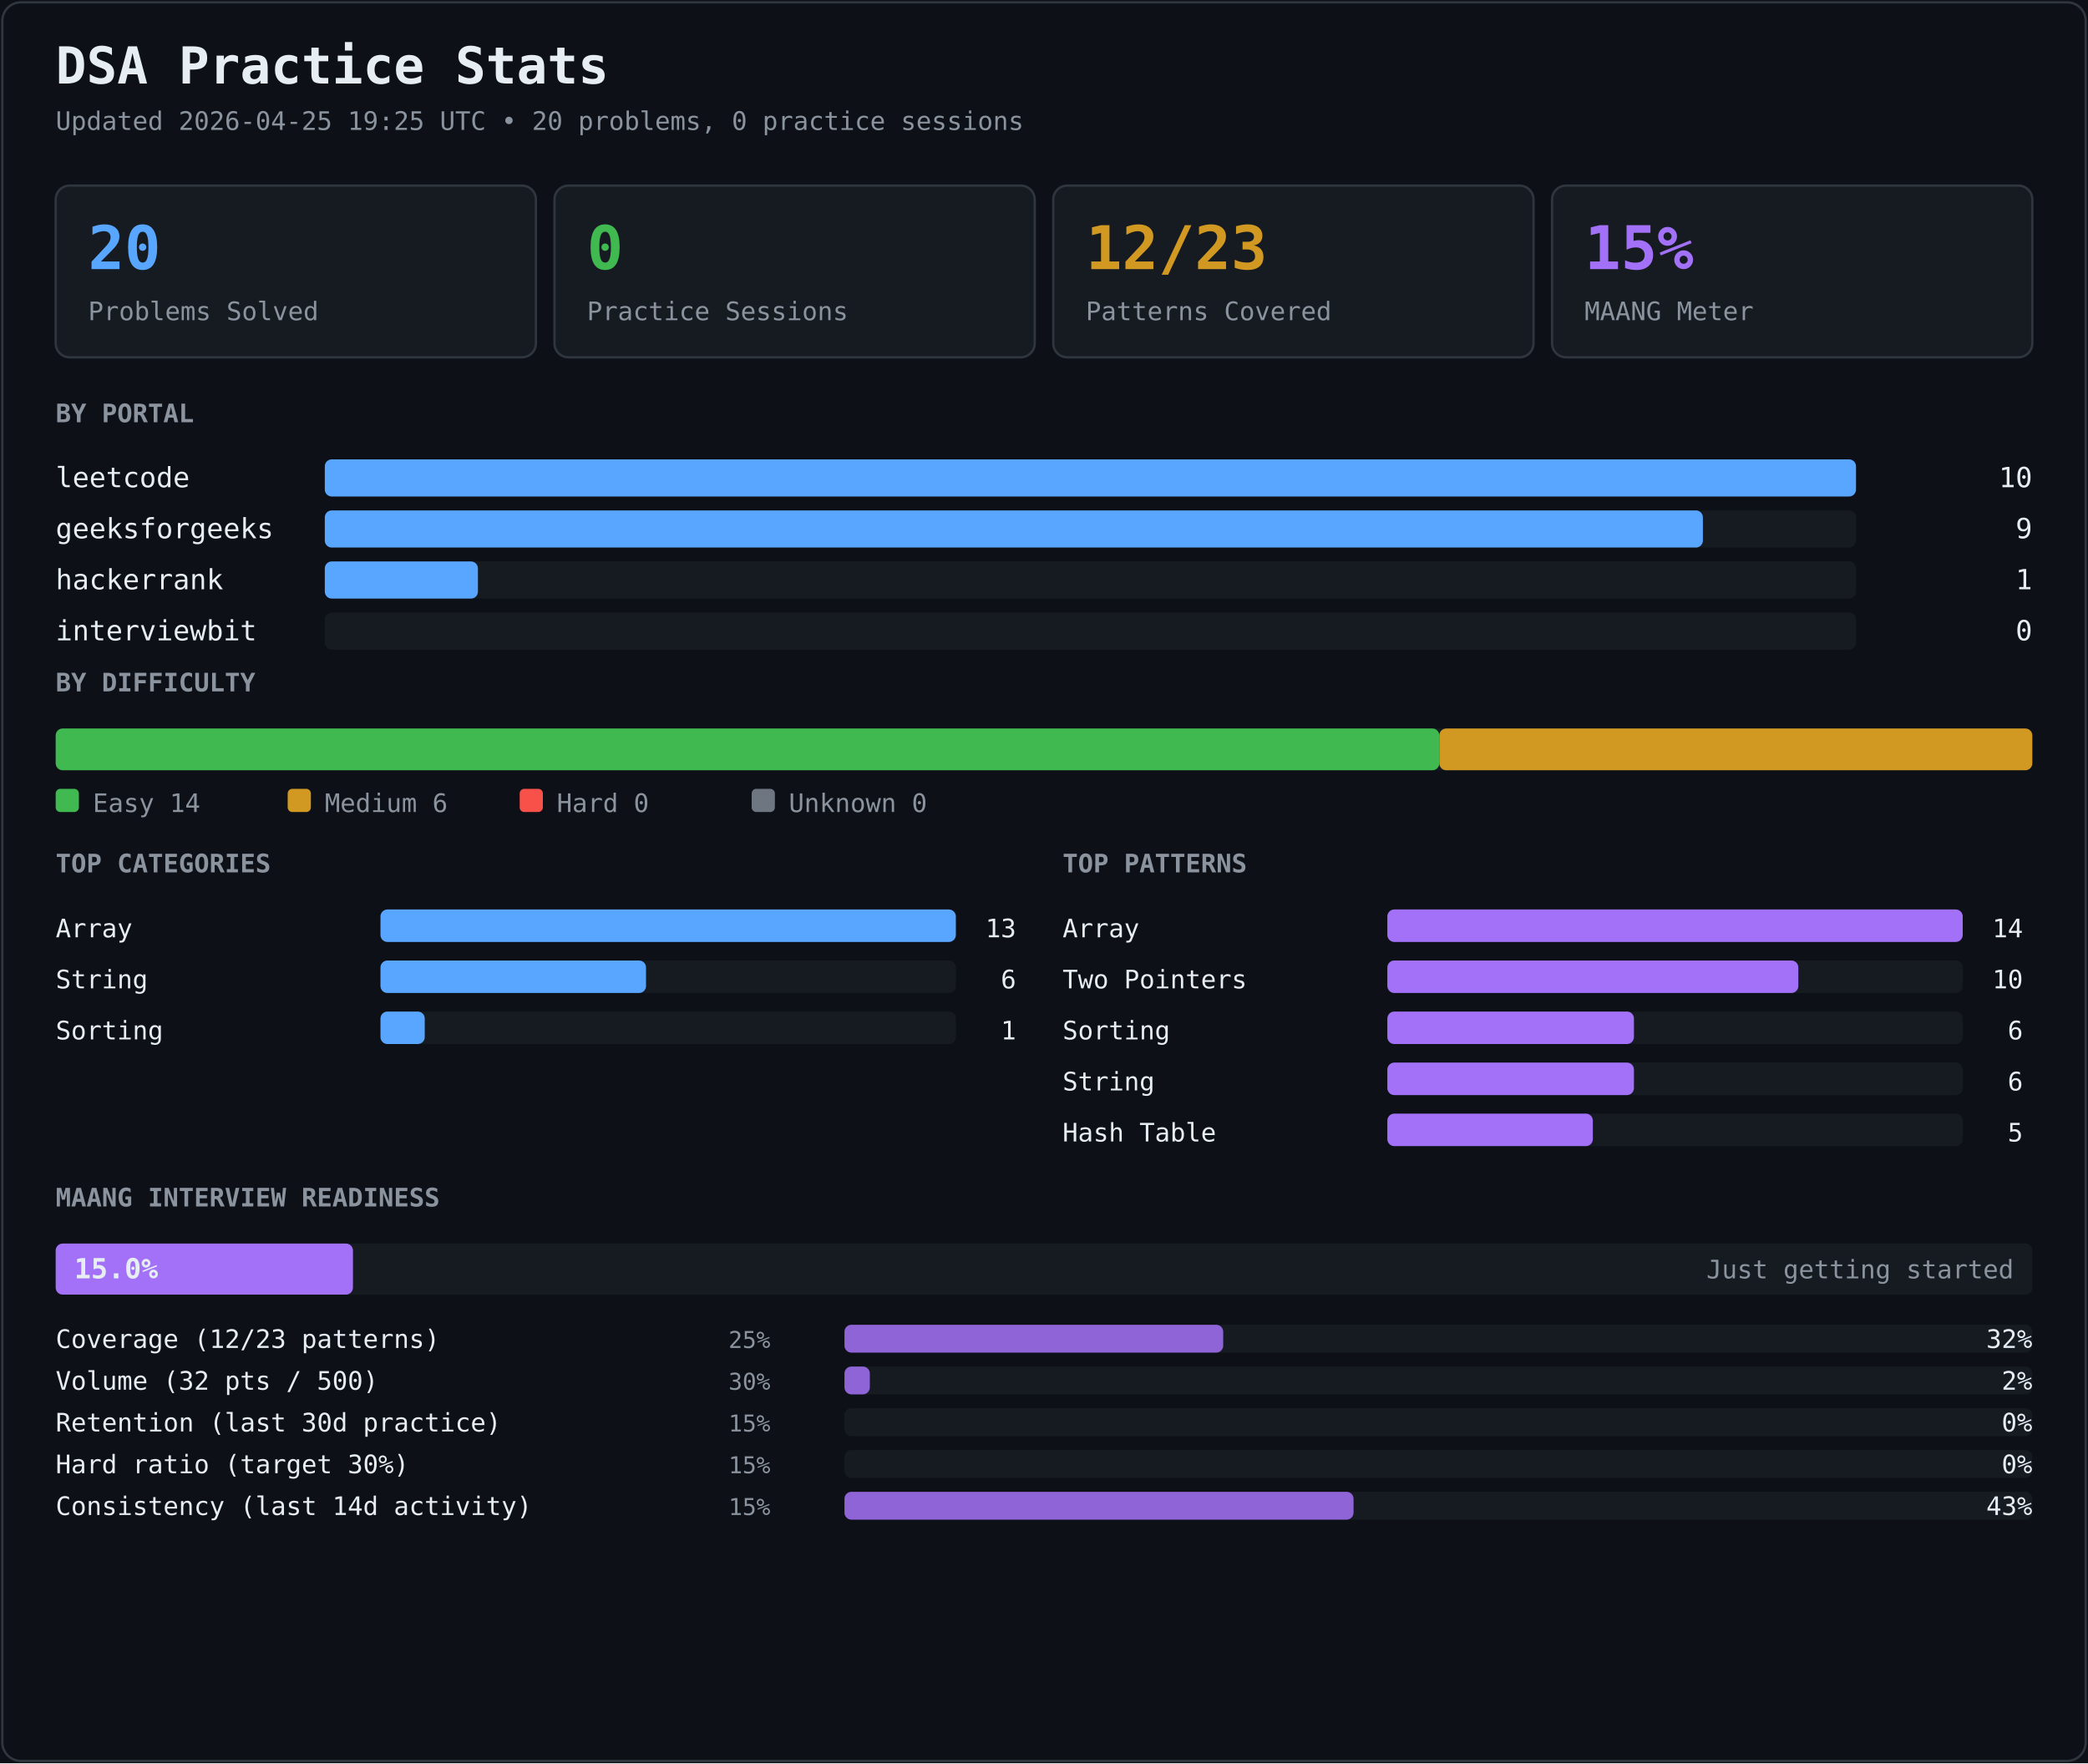
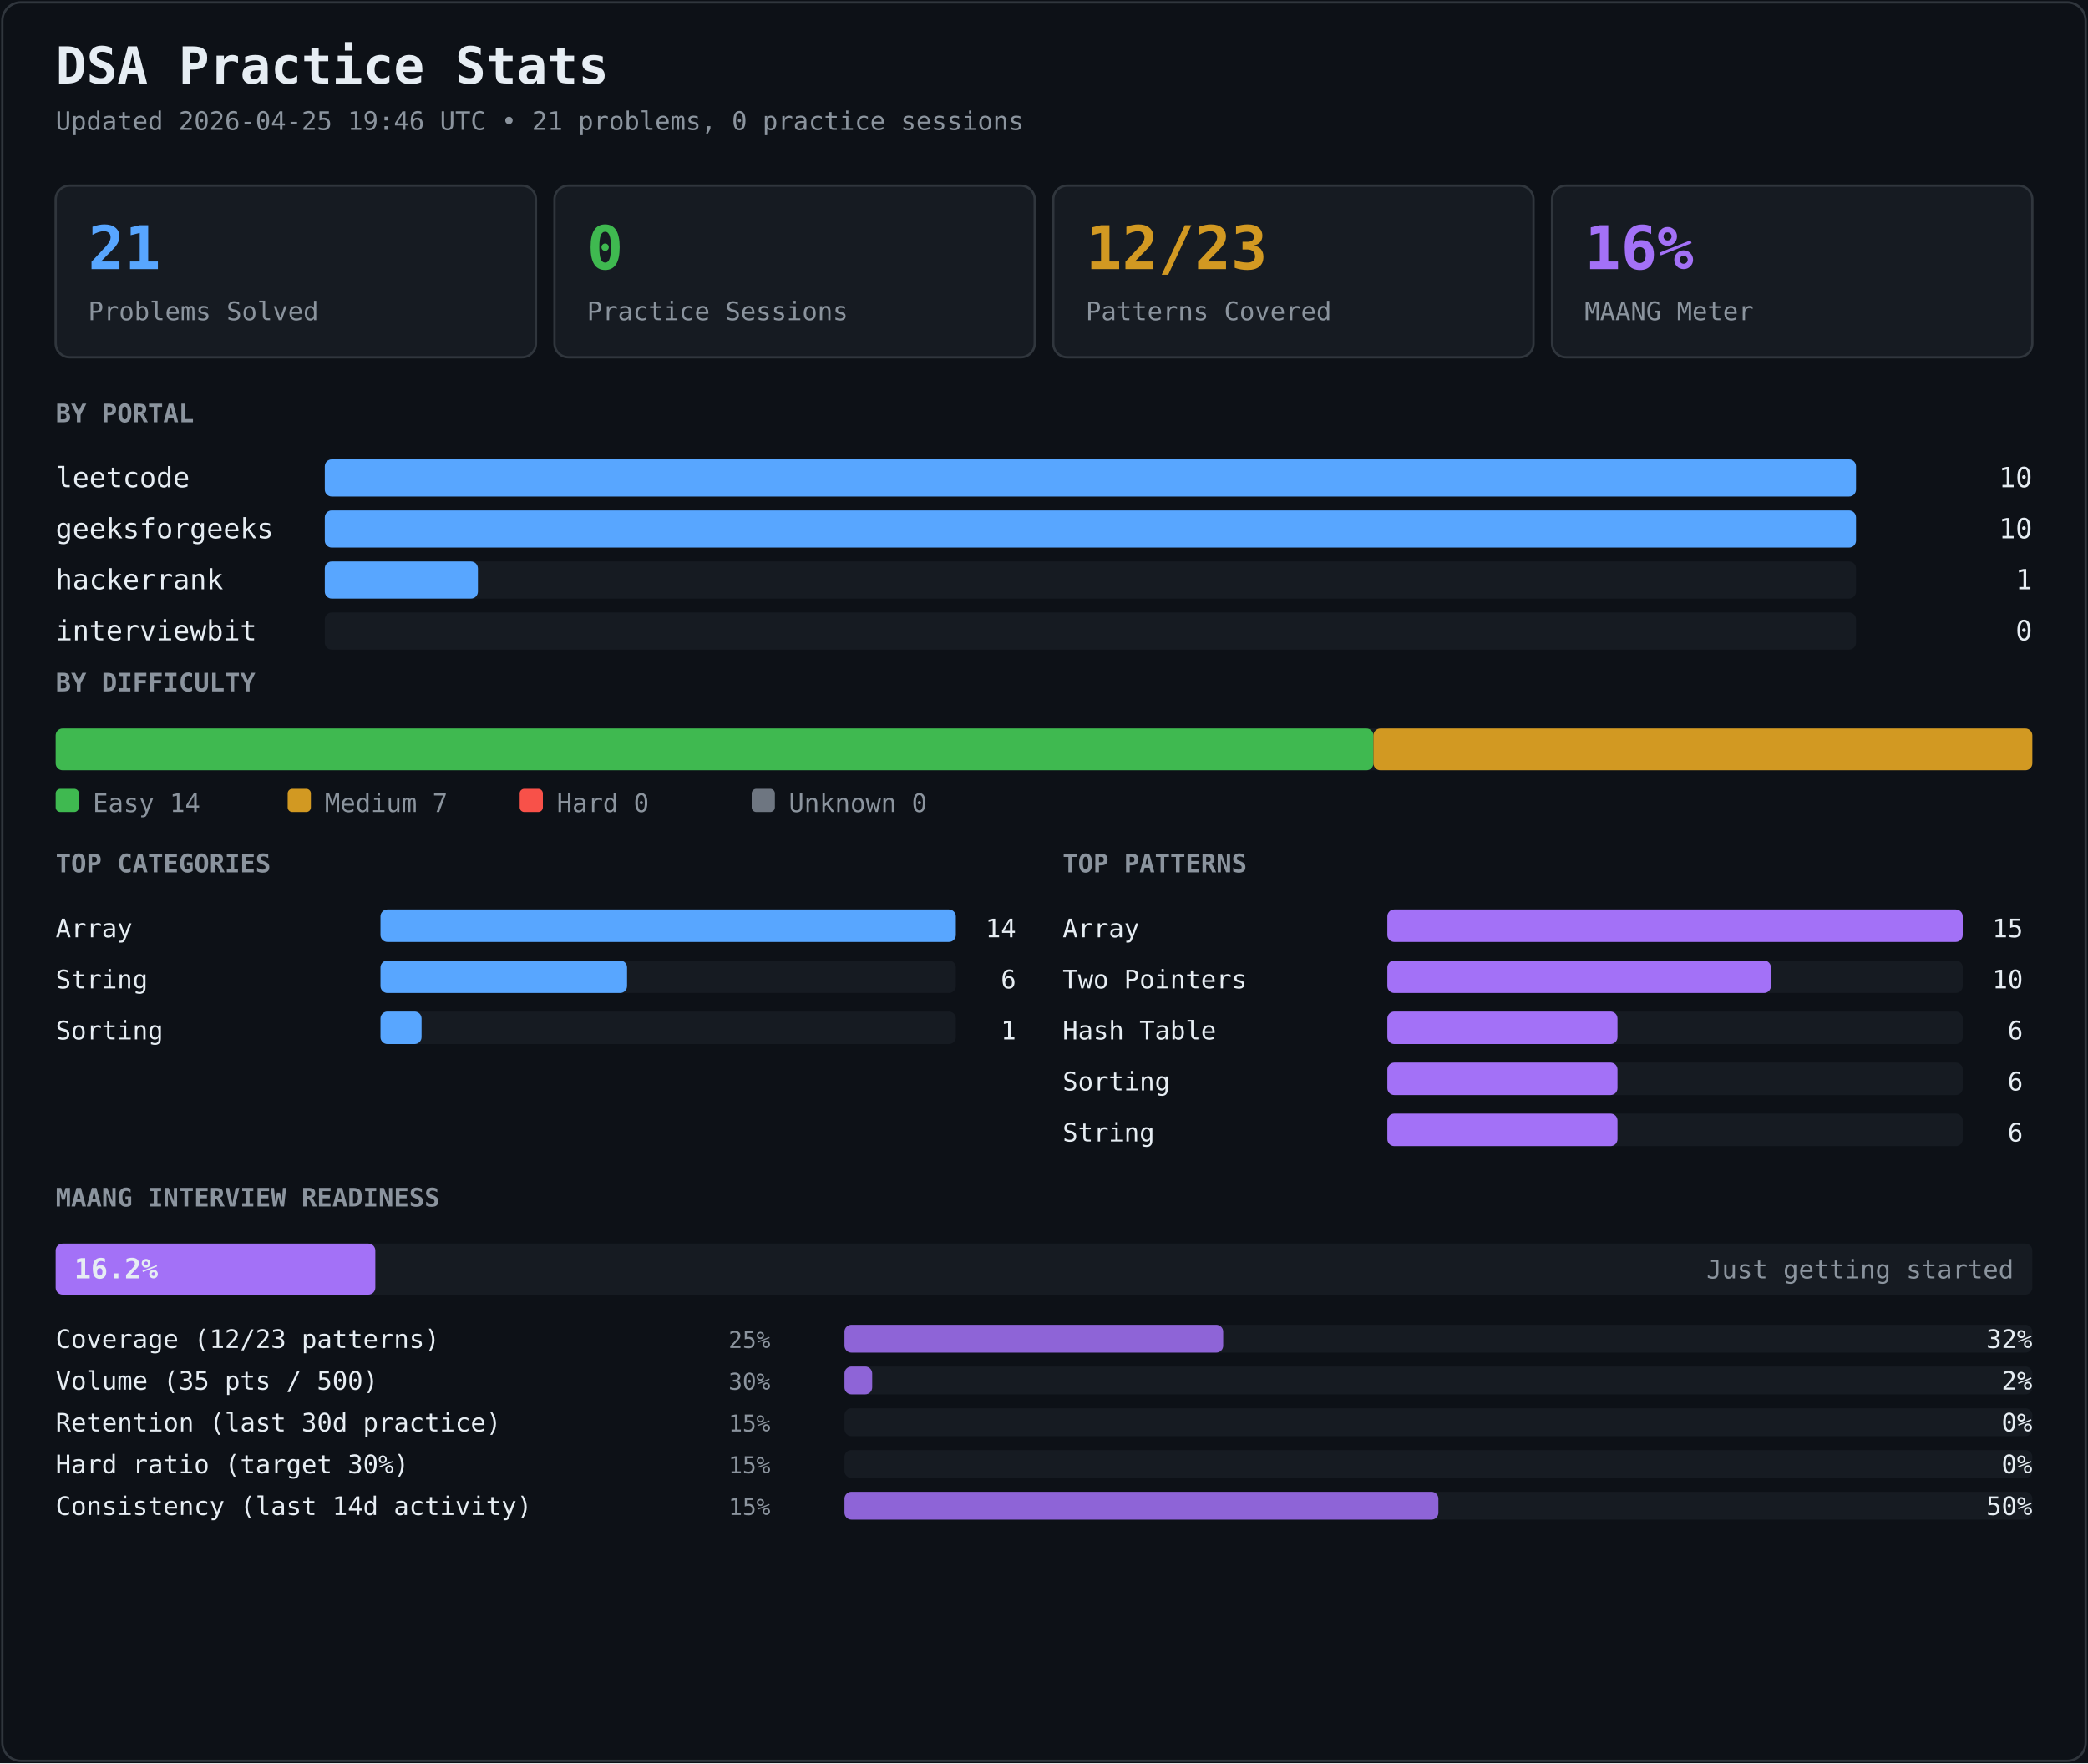
<svg xmlns="http://www.w3.org/2000/svg" width="900" height="760" viewBox="0 0 900 760">
  <rect width="900" height="760" fill="#0d1117" />
  <rect x="1" y="1" width="898" height="758" fill="none" stroke="#30363d" rx="8" />
  <text x="24" y="36" font-family="ui-monospace, SFMono-Regular, Menlo, Consolas, monospace" font-size="22" font-weight="700" fill="#e6edf3" text-anchor="start">DSA Practice Stats</text>
-   <text x="24" y="56" font-family="ui-monospace, SFMono-Regular, Menlo, Consolas, monospace" font-size="11" font-weight="400" fill="#8b949e" text-anchor="start">Updated 2026-04-25 19:25 UTC • 20 problems, 0 practice sessions</text>
+   <text x="24" y="56" font-family="ui-monospace, SFMono-Regular, Menlo, Consolas, monospace" font-size="11" font-weight="400" fill="#8b949e" text-anchor="start">Updated 2026-04-25 19:46 UTC • 21 problems, 0 practice sessions</text>
  <rect x="24" y="80" width="207" height="74" rx="6" fill="#161b22" stroke="#30363d" />
-   <text x="38" y="116" font-family="ui-monospace, SFMono-Regular, Menlo, Consolas, monospace" font-size="26" font-weight="700" fill="#58a6ff" text-anchor="start">20</text>
+   <text x="38" y="116" font-family="ui-monospace, SFMono-Regular, Menlo, Consolas, monospace" font-size="26" font-weight="700" fill="#58a6ff" text-anchor="start">21</text>
  <text x="38" y="138" font-family="ui-monospace, SFMono-Regular, Menlo, Consolas, monospace" font-size="11" font-weight="400" fill="#8b949e" text-anchor="start">Problems Solved</text>
  <rect x="239" y="80" width="207" height="74" rx="6" fill="#161b22" stroke="#30363d" />
  <text x="253" y="116" font-family="ui-monospace, SFMono-Regular, Menlo, Consolas, monospace" font-size="26" font-weight="700" fill="#3fb950" text-anchor="start">0</text>
  <text x="253" y="138" font-family="ui-monospace, SFMono-Regular, Menlo, Consolas, monospace" font-size="11" font-weight="400" fill="#8b949e" text-anchor="start">Practice Sessions</text>
  <rect x="454" y="80" width="207" height="74" rx="6" fill="#161b22" stroke="#30363d" />
  <text x="468" y="116" font-family="ui-monospace, SFMono-Regular, Menlo, Consolas, monospace" font-size="26" font-weight="700" fill="#d29922" text-anchor="start">12/23</text>
  <text x="468" y="138" font-family="ui-monospace, SFMono-Regular, Menlo, Consolas, monospace" font-size="11" font-weight="400" fill="#8b949e" text-anchor="start">Patterns Covered</text>
  <rect x="669" y="80" width="207" height="74" rx="6" fill="#161b22" stroke="#30363d" />
-   <text x="683" y="116" font-family="ui-monospace, SFMono-Regular, Menlo, Consolas, monospace" font-size="26" font-weight="700" fill="#a371f7" text-anchor="start">15%</text>
+   <text x="683" y="116" font-family="ui-monospace, SFMono-Regular, Menlo, Consolas, monospace" font-size="26" font-weight="700" fill="#a371f7" text-anchor="start">16%</text>
  <text x="683" y="138" font-family="ui-monospace, SFMono-Regular, Menlo, Consolas, monospace" font-size="11" font-weight="400" fill="#8b949e" text-anchor="start">MAANG Meter</text>
  <text x="24" y="182" font-family="ui-monospace, SFMono-Regular, Menlo, Consolas, monospace" font-size="11" font-weight="700" fill="#8b949e" text-anchor="start">BY PORTAL</text>
  <text x="24" y="210" font-family="ui-monospace, SFMono-Regular, Menlo, Consolas, monospace" font-size="12" font-weight="400" fill="#e6edf3" text-anchor="start">leetcode</text>
  <rect x="140" y="198" width="660" height="16" rx="3" fill="#161b22" opacity="1" />
  <rect x="140" y="198" width="660" height="16" rx="3" fill="#58a6ff" opacity="1" />
  <text x="876" y="210" font-family="ui-monospace, SFMono-Regular, Menlo, Consolas, monospace" font-size="12" font-weight="400" fill="#e6edf3" text-anchor="end">10</text>
  <text x="24" y="232" font-family="ui-monospace, SFMono-Regular, Menlo, Consolas, monospace" font-size="12" font-weight="400" fill="#e6edf3" text-anchor="start">geeksforgeeks</text>
  <rect x="140" y="220" width="660" height="16" rx="3" fill="#161b22" opacity="1" />
-   <rect x="140" y="220" width="594" height="16" rx="3" fill="#58a6ff" opacity="1" />
-   <text x="876" y="232" font-family="ui-monospace, SFMono-Regular, Menlo, Consolas, monospace" font-size="12" font-weight="400" fill="#e6edf3" text-anchor="end">9</text>
+   <rect x="140" y="220" width="660" height="16" rx="3" fill="#58a6ff" opacity="1" />
+   <text x="876" y="232" font-family="ui-monospace, SFMono-Regular, Menlo, Consolas, monospace" font-size="12" font-weight="400" fill="#e6edf3" text-anchor="end">10</text>
  <text x="24" y="254" font-family="ui-monospace, SFMono-Regular, Menlo, Consolas, monospace" font-size="12" font-weight="400" fill="#e6edf3" text-anchor="start">hackerrank</text>
  <rect x="140" y="242" width="660" height="16" rx="3" fill="#161b22" opacity="1" />
  <rect x="140" y="242" width="66" height="16" rx="3" fill="#58a6ff" opacity="1" />
  <text x="876" y="254" font-family="ui-monospace, SFMono-Regular, Menlo, Consolas, monospace" font-size="12" font-weight="400" fill="#e6edf3" text-anchor="end">1</text>
  <text x="24" y="276" font-family="ui-monospace, SFMono-Regular, Menlo, Consolas, monospace" font-size="12" font-weight="400" fill="#e6edf3" text-anchor="start">interviewbit</text>
  <rect x="140" y="264" width="660" height="16" rx="3" fill="#161b22" opacity="1" />
  <text x="876" y="276" font-family="ui-monospace, SFMono-Regular, Menlo, Consolas, monospace" font-size="12" font-weight="400" fill="#e6edf3" text-anchor="end">0</text>
  <text x="24" y="298" font-family="ui-monospace, SFMono-Regular, Menlo, Consolas, monospace" font-size="11" font-weight="700" fill="#8b949e" text-anchor="start">BY DIFFICULTY</text>
  <rect x="24" y="314" width="852" height="18" rx="3" fill="#161b22" opacity="1" />
-   <rect x="24" y="314" width="596.4" height="18" rx="3" fill="#3fb950" opacity="1" />
-   <rect x="620.4" y="314" width="255.6" height="18" rx="3" fill="#d29922" opacity="1" />
+   <rect x="24" y="314" width="568" height="18" rx="3" fill="#3fb950" opacity="1" />
+   <rect x="592" y="314" width="284" height="18" rx="3" fill="#d29922" opacity="1" />
  <rect x="24" y="340" width="10" height="10" rx="2" fill="#3fb950" />
  <text x="40" y="350" font-family="ui-monospace, SFMono-Regular, Menlo, Consolas, monospace" font-size="11" font-weight="400" fill="#8b949e" text-anchor="start">Easy 14</text>
  <rect x="124" y="340" width="10" height="10" rx="2" fill="#d29922" />
-   <text x="140" y="350" font-family="ui-monospace, SFMono-Regular, Menlo, Consolas, monospace" font-size="11" font-weight="400" fill="#8b949e" text-anchor="start">Medium 6</text>
+   <text x="140" y="350" font-family="ui-monospace, SFMono-Regular, Menlo, Consolas, monospace" font-size="11" font-weight="400" fill="#8b949e" text-anchor="start">Medium 7</text>
  <rect x="224" y="340" width="10" height="10" rx="2" fill="#f85149" />
  <text x="240" y="350" font-family="ui-monospace, SFMono-Regular, Menlo, Consolas, monospace" font-size="11" font-weight="400" fill="#8b949e" text-anchor="start">Hard 0</text>
  <rect x="324" y="340" width="10" height="10" rx="2" fill="#6e7681" />
  <text x="340" y="350" font-family="ui-monospace, SFMono-Regular, Menlo, Consolas, monospace" font-size="11" font-weight="400" fill="#8b949e" text-anchor="start">Unknown 0</text>
  <text x="24" y="376" font-family="ui-monospace, SFMono-Regular, Menlo, Consolas, monospace" font-size="11" font-weight="700" fill="#8b949e" text-anchor="start">TOP CATEGORIES</text>
  <text x="458" y="376" font-family="ui-monospace, SFMono-Regular, Menlo, Consolas, monospace" font-size="11" font-weight="700" fill="#8b949e" text-anchor="start">TOP PATTERNS</text>
  <text x="24" y="404" font-family="ui-monospace, SFMono-Regular, Menlo, Consolas, monospace" font-size="11" font-weight="400" fill="#e6edf3" text-anchor="start">Array</text>
  <rect x="164" y="392" width="248" height="14" rx="3" fill="#161b22" opacity="1" />
  <rect x="164" y="392" width="248" height="14" rx="3" fill="#58a6ff" opacity="1" />
-   <text x="438" y="404" font-family="ui-monospace, SFMono-Regular, Menlo, Consolas, monospace" font-size="11" font-weight="400" fill="#e6edf3" text-anchor="end">13</text>
+   <text x="438" y="404" font-family="ui-monospace, SFMono-Regular, Menlo, Consolas, monospace" font-size="11" font-weight="400" fill="#e6edf3" text-anchor="end">14</text>
  <text x="458" y="404" font-family="ui-monospace, SFMono-Regular, Menlo, Consolas, monospace" font-size="11" font-weight="400" fill="#e6edf3" text-anchor="start">Array</text>
  <rect x="598" y="392" width="248" height="14" rx="3" fill="#161b22" opacity="1" />
  <rect x="598" y="392" width="248" height="14" rx="3" fill="#a371f7" opacity="1" />
-   <text x="872" y="404" font-family="ui-monospace, SFMono-Regular, Menlo, Consolas, monospace" font-size="11" font-weight="400" fill="#e6edf3" text-anchor="end">14</text>
+   <text x="872" y="404" font-family="ui-monospace, SFMono-Regular, Menlo, Consolas, monospace" font-size="11" font-weight="400" fill="#e6edf3" text-anchor="end">15</text>
  <text x="24" y="426" font-family="ui-monospace, SFMono-Regular, Menlo, Consolas, monospace" font-size="11" font-weight="400" fill="#e6edf3" text-anchor="start">String</text>
  <rect x="164" y="414" width="248" height="14" rx="3" fill="#161b22" opacity="1" />
-   <rect x="164" y="414" width="114.462" height="14" rx="3" fill="#58a6ff" opacity="1" />
+   <rect x="164" y="414" width="106.286" height="14" rx="3" fill="#58a6ff" opacity="1" />
  <text x="438" y="426" font-family="ui-monospace, SFMono-Regular, Menlo, Consolas, monospace" font-size="11" font-weight="400" fill="#e6edf3" text-anchor="end">6</text>
  <text x="458" y="426" font-family="ui-monospace, SFMono-Regular, Menlo, Consolas, monospace" font-size="11" font-weight="400" fill="#e6edf3" text-anchor="start">Two Pointers</text>
  <rect x="598" y="414" width="248" height="14" rx="3" fill="#161b22" opacity="1" />
-   <rect x="598" y="414" width="177.143" height="14" rx="3" fill="#a371f7" opacity="1" />
+   <rect x="598" y="414" width="165.333" height="14" rx="3" fill="#a371f7" opacity="1" />
  <text x="872" y="426" font-family="ui-monospace, SFMono-Regular, Menlo, Consolas, monospace" font-size="11" font-weight="400" fill="#e6edf3" text-anchor="end">10</text>
  <text x="24" y="448" font-family="ui-monospace, SFMono-Regular, Menlo, Consolas, monospace" font-size="11" font-weight="400" fill="#e6edf3" text-anchor="start">Sorting</text>
  <rect x="164" y="436" width="248" height="14" rx="3" fill="#161b22" opacity="1" />
-   <rect x="164" y="436" width="19.077" height="14" rx="3" fill="#58a6ff" opacity="1" />
+   <rect x="164" y="436" width="17.714" height="14" rx="3" fill="#58a6ff" opacity="1" />
  <text x="438" y="448" font-family="ui-monospace, SFMono-Regular, Menlo, Consolas, monospace" font-size="11" font-weight="400" fill="#e6edf3" text-anchor="end">1</text>
-   <text x="458" y="448" font-family="ui-monospace, SFMono-Regular, Menlo, Consolas, monospace" font-size="11" font-weight="400" fill="#e6edf3" text-anchor="start">Sorting</text>
+   <text x="458" y="448" font-family="ui-monospace, SFMono-Regular, Menlo, Consolas, monospace" font-size="11" font-weight="400" fill="#e6edf3" text-anchor="start">Hash Table</text>
  <rect x="598" y="436" width="248" height="14" rx="3" fill="#161b22" opacity="1" />
-   <rect x="598" y="436" width="106.286" height="14" rx="3" fill="#a371f7" opacity="1" />
+   <rect x="598" y="436" width="99.2" height="14" rx="3" fill="#a371f7" opacity="1" />
  <text x="872" y="448" font-family="ui-monospace, SFMono-Regular, Menlo, Consolas, monospace" font-size="11" font-weight="400" fill="#e6edf3" text-anchor="end">6</text>
-   <text x="458" y="470" font-family="ui-monospace, SFMono-Regular, Menlo, Consolas, monospace" font-size="11" font-weight="400" fill="#e6edf3" text-anchor="start">String</text>
+   <text x="458" y="470" font-family="ui-monospace, SFMono-Regular, Menlo, Consolas, monospace" font-size="11" font-weight="400" fill="#e6edf3" text-anchor="start">Sorting</text>
  <rect x="598" y="458" width="248" height="14" rx="3" fill="#161b22" opacity="1" />
-   <rect x="598" y="458" width="106.286" height="14" rx="3" fill="#a371f7" opacity="1" />
+   <rect x="598" y="458" width="99.2" height="14" rx="3" fill="#a371f7" opacity="1" />
  <text x="872" y="470" font-family="ui-monospace, SFMono-Regular, Menlo, Consolas, monospace" font-size="11" font-weight="400" fill="#e6edf3" text-anchor="end">6</text>
-   <text x="458" y="492" font-family="ui-monospace, SFMono-Regular, Menlo, Consolas, monospace" font-size="11" font-weight="400" fill="#e6edf3" text-anchor="start">Hash Table</text>
+   <text x="458" y="492" font-family="ui-monospace, SFMono-Regular, Menlo, Consolas, monospace" font-size="11" font-weight="400" fill="#e6edf3" text-anchor="start">String</text>
  <rect x="598" y="480" width="248" height="14" rx="3" fill="#161b22" opacity="1" />
-   <rect x="598" y="480" width="88.571" height="14" rx="3" fill="#a371f7" opacity="1" />
-   <text x="872" y="492" font-family="ui-monospace, SFMono-Regular, Menlo, Consolas, monospace" font-size="11" font-weight="400" fill="#e6edf3" text-anchor="end">5</text>
+   <rect x="598" y="480" width="99.2" height="14" rx="3" fill="#a371f7" opacity="1" />
+   <text x="872" y="492" font-family="ui-monospace, SFMono-Regular, Menlo, Consolas, monospace" font-size="11" font-weight="400" fill="#e6edf3" text-anchor="end">6</text>
  <text x="24" y="520" font-family="ui-monospace, SFMono-Regular, Menlo, Consolas, monospace" font-size="11" font-weight="700" fill="#8b949e" text-anchor="start">MAANG INTERVIEW READINESS</text>
  <rect x="24" y="536" width="852" height="22" rx="3" fill="#161b22" opacity="1" />
-   <rect x="24" y="536" width="128.137" height="22" rx="3" fill="#a371f7" opacity="1" />
-   <text x="32" y="551" font-family="ui-monospace, SFMono-Regular, Menlo, Consolas, monospace" font-size="12" font-weight="700" fill="#e6edf3" text-anchor="start">15.0%</text>
+   <rect x="24" y="536" width="137.777" height="22" rx="3" fill="#a371f7" opacity="1" />
+   <text x="32" y="551" font-family="ui-monospace, SFMono-Regular, Menlo, Consolas, monospace" font-size="12" font-weight="700" fill="#e6edf3" text-anchor="start">16.2%</text>
  <text x="868" y="551" font-family="ui-monospace, SFMono-Regular, Menlo, Consolas, monospace" font-size="11" font-weight="400" fill="#8b949e" text-anchor="end">Just getting started</text>
  <text x="24" y="581" font-family="ui-monospace, SFMono-Regular, Menlo, Consolas, monospace" font-size="11" font-weight="400" fill="#e6edf3" text-anchor="start">Coverage (12/23 patterns)</text>
  <text x="314" y="581" font-family="ui-monospace, SFMono-Regular, Menlo, Consolas, monospace" font-size="10" font-weight="400" fill="#8b949e" text-anchor="start">25%</text>
  <rect x="364" y="571" width="512" height="12" rx="3" fill="#161b22" opacity="1" />
  <rect x="364" y="571" width="163.246" height="12" rx="3" fill="#a371f7" opacity="0.85" />
  <text x="876" y="581" font-family="ui-monospace, SFMono-Regular, Menlo, Consolas, monospace" font-size="11" font-weight="400" fill="#e6edf3" text-anchor="end">32%</text>
-   <text x="24" y="599" font-family="ui-monospace, SFMono-Regular, Menlo, Consolas, monospace" font-size="11" font-weight="400" fill="#e6edf3" text-anchor="start">Volume (32 pts / 500)</text>
+   <text x="24" y="599" font-family="ui-monospace, SFMono-Regular, Menlo, Consolas, monospace" font-size="11" font-weight="400" fill="#e6edf3" text-anchor="start">Volume (35 pts / 500)</text>
  <text x="314" y="599" font-family="ui-monospace, SFMono-Regular, Menlo, Consolas, monospace" font-size="10" font-weight="400" fill="#8b949e" text-anchor="start">30%</text>
  <rect x="364" y="589" width="512" height="12" rx="3" fill="#161b22" opacity="1" />
-   <rect x="364" y="589" width="10.923" height="12" rx="3" fill="#a371f7" opacity="0.85" />
+   <rect x="364" y="589" width="11.947" height="12" rx="3" fill="#a371f7" opacity="0.85" />
  <text x="876" y="599" font-family="ui-monospace, SFMono-Regular, Menlo, Consolas, monospace" font-size="11" font-weight="400" fill="#e6edf3" text-anchor="end">2%</text>
  <text x="24" y="617" font-family="ui-monospace, SFMono-Regular, Menlo, Consolas, monospace" font-size="11" font-weight="400" fill="#e6edf3" text-anchor="start">Retention (last 30d practice)</text>
  <text x="314" y="617" font-family="ui-monospace, SFMono-Regular, Menlo, Consolas, monospace" font-size="10" font-weight="400" fill="#8b949e" text-anchor="start">15%</text>
  <rect x="364" y="607" width="512" height="12" rx="3" fill="#161b22" opacity="1" />
  <rect x="364" y="607" width="0" height="12" rx="3" fill="#a371f7" opacity="0.85" />
  <text x="876" y="617" font-family="ui-monospace, SFMono-Regular, Menlo, Consolas, monospace" font-size="11" font-weight="400" fill="#e6edf3" text-anchor="end">0%</text>
  <text x="24" y="635" font-family="ui-monospace, SFMono-Regular, Menlo, Consolas, monospace" font-size="11" font-weight="400" fill="#e6edf3" text-anchor="start">Hard ratio (target 30%)</text>
  <text x="314" y="635" font-family="ui-monospace, SFMono-Regular, Menlo, Consolas, monospace" font-size="10" font-weight="400" fill="#8b949e" text-anchor="start">15%</text>
  <rect x="364" y="625" width="512" height="12" rx="3" fill="#161b22" opacity="1" />
  <rect x="364" y="625" width="0" height="12" rx="3" fill="#a371f7" opacity="0.85" />
  <text x="876" y="635" font-family="ui-monospace, SFMono-Regular, Menlo, Consolas, monospace" font-size="11" font-weight="400" fill="#e6edf3" text-anchor="end">0%</text>
  <text x="24" y="653" font-family="ui-monospace, SFMono-Regular, Menlo, Consolas, monospace" font-size="11" font-weight="400" fill="#e6edf3" text-anchor="start">Consistency (last 14d activity)</text>
  <text x="314" y="653" font-family="ui-monospace, SFMono-Regular, Menlo, Consolas, monospace" font-size="10" font-weight="400" fill="#8b949e" text-anchor="start">15%</text>
  <rect x="364" y="643" width="512" height="12" rx="3" fill="#161b22" opacity="1" />
-   <rect x="364" y="643" width="219.429" height="12" rx="3" fill="#a371f7" opacity="0.85" />
-   <text x="876" y="653" font-family="ui-monospace, SFMono-Regular, Menlo, Consolas, monospace" font-size="11" font-weight="400" fill="#e6edf3" text-anchor="end">43%</text>
+   <rect x="364" y="643" width="256" height="12" rx="3" fill="#a371f7" opacity="0.85" />
+   <text x="876" y="653" font-family="ui-monospace, SFMono-Regular, Menlo, Consolas, monospace" font-size="11" font-weight="400" fill="#e6edf3" text-anchor="end">50%</text>
</svg>
